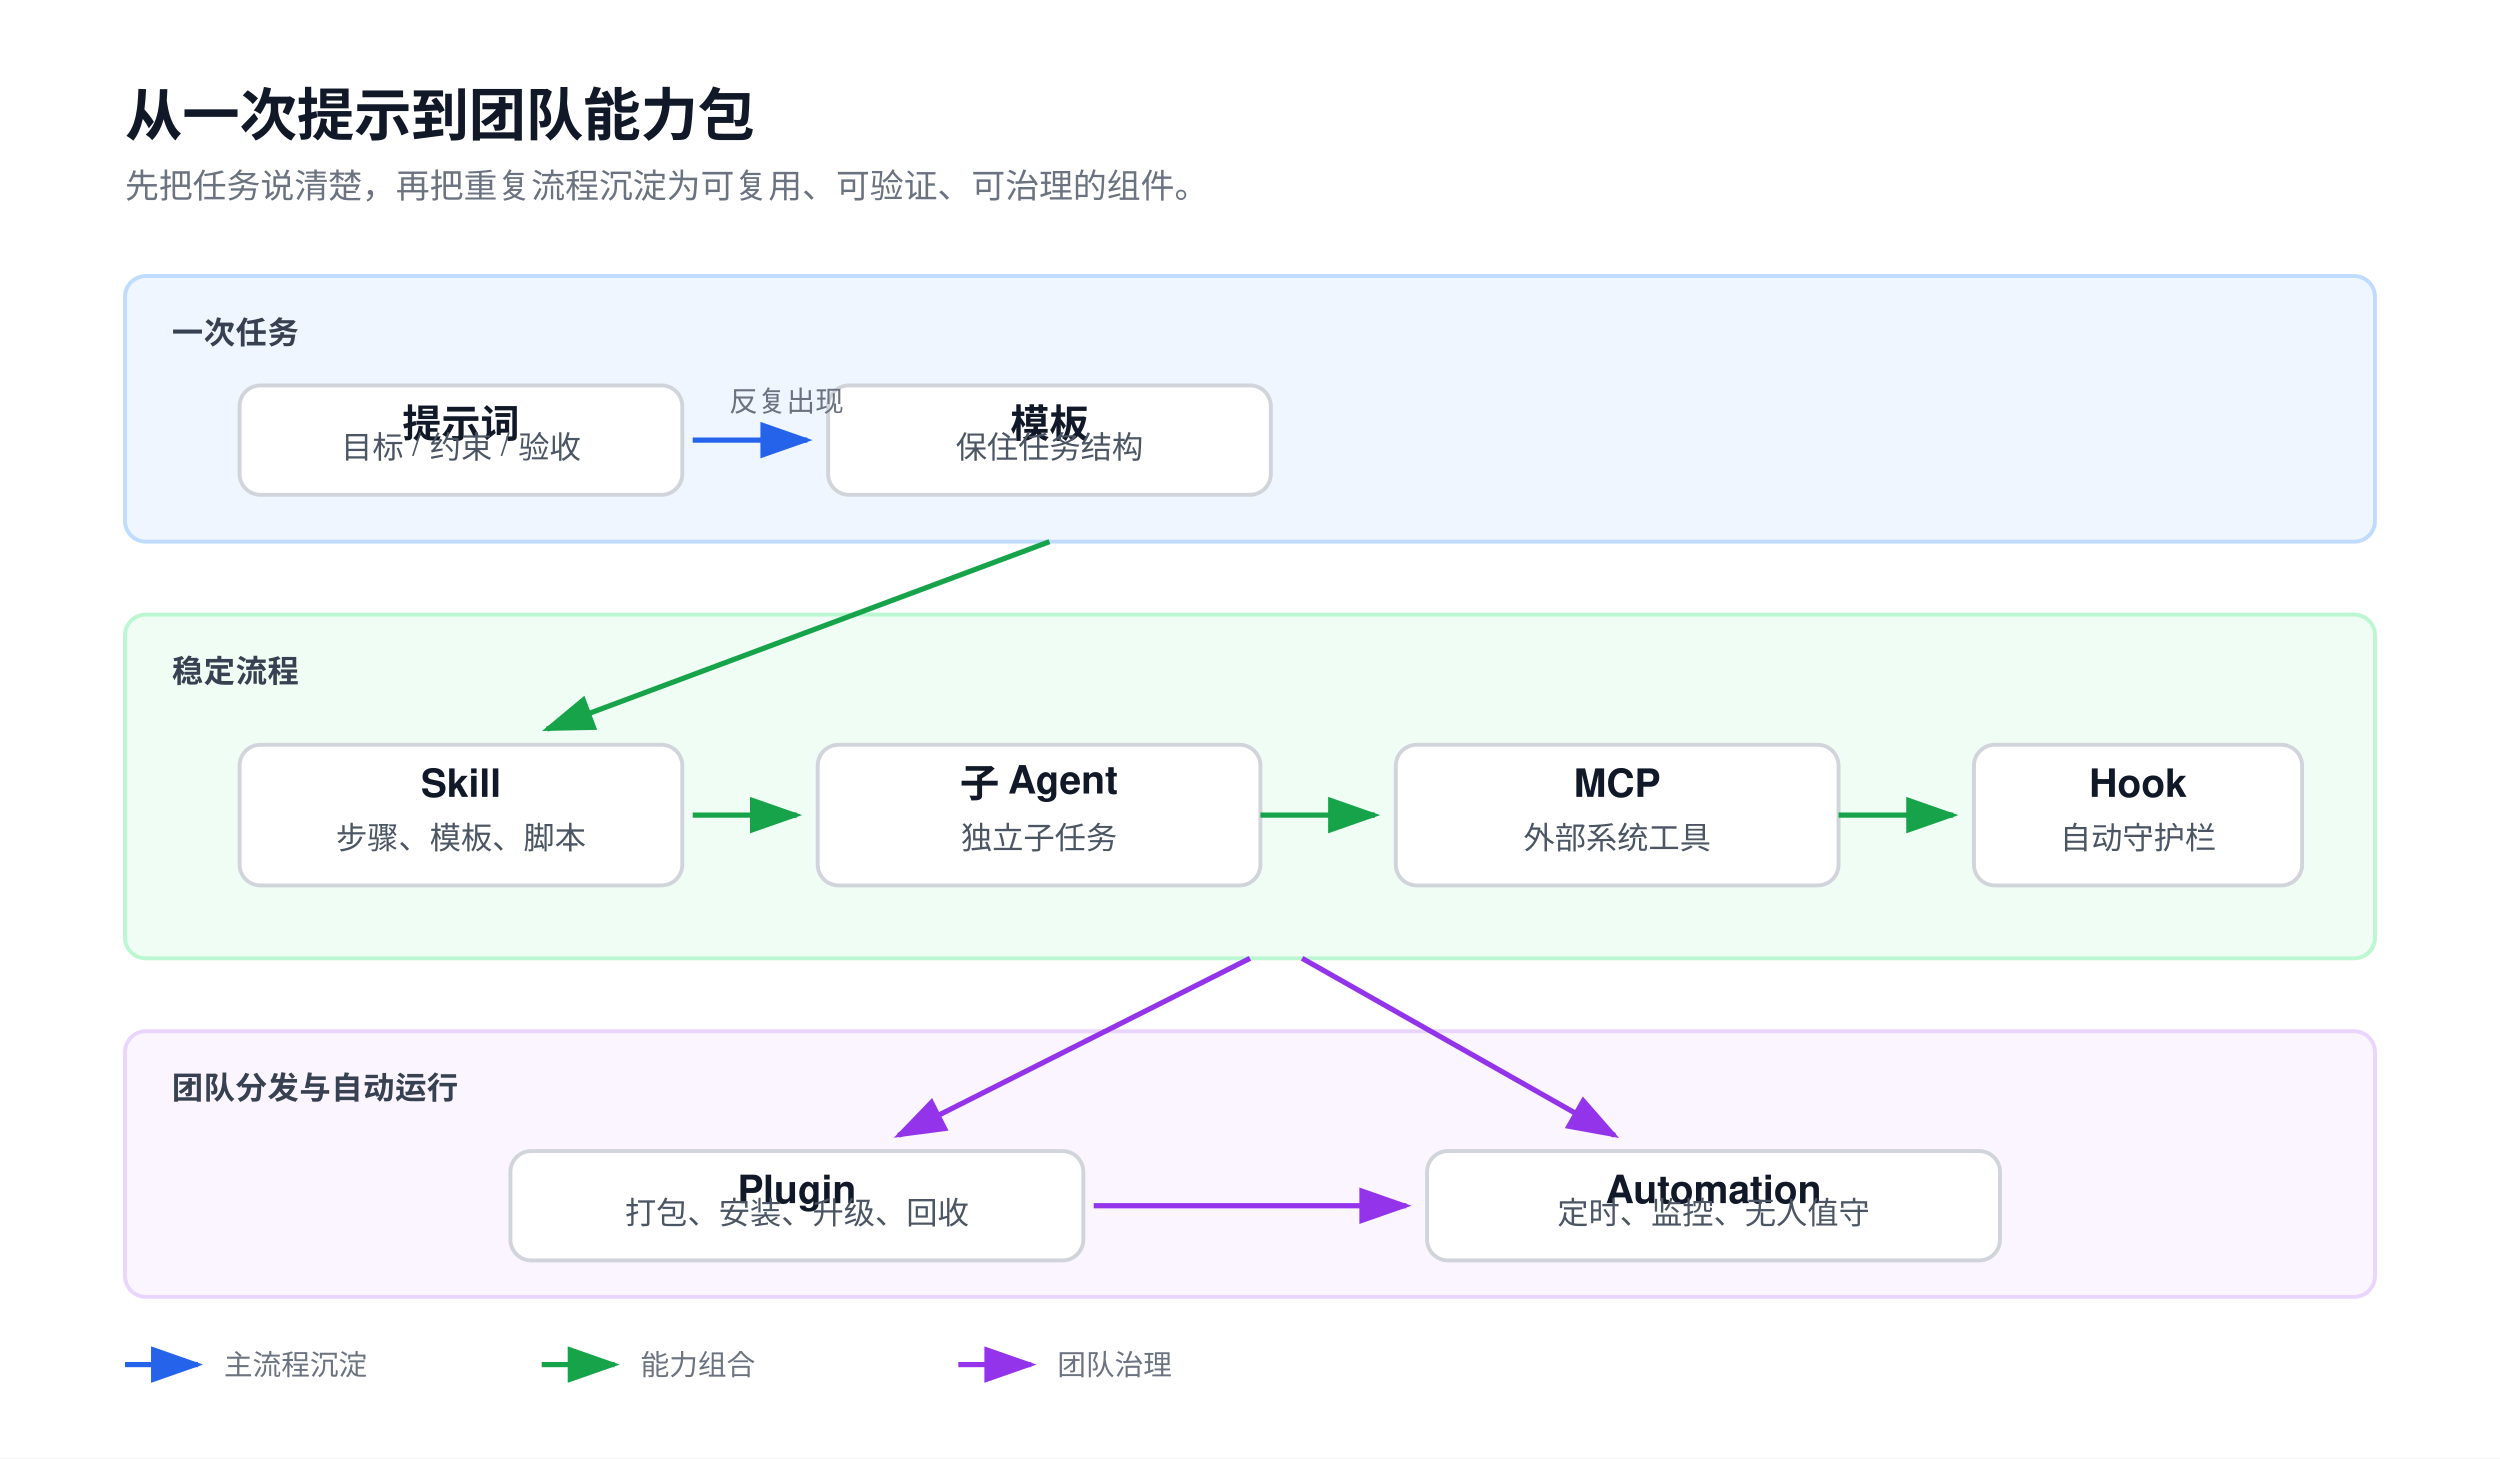
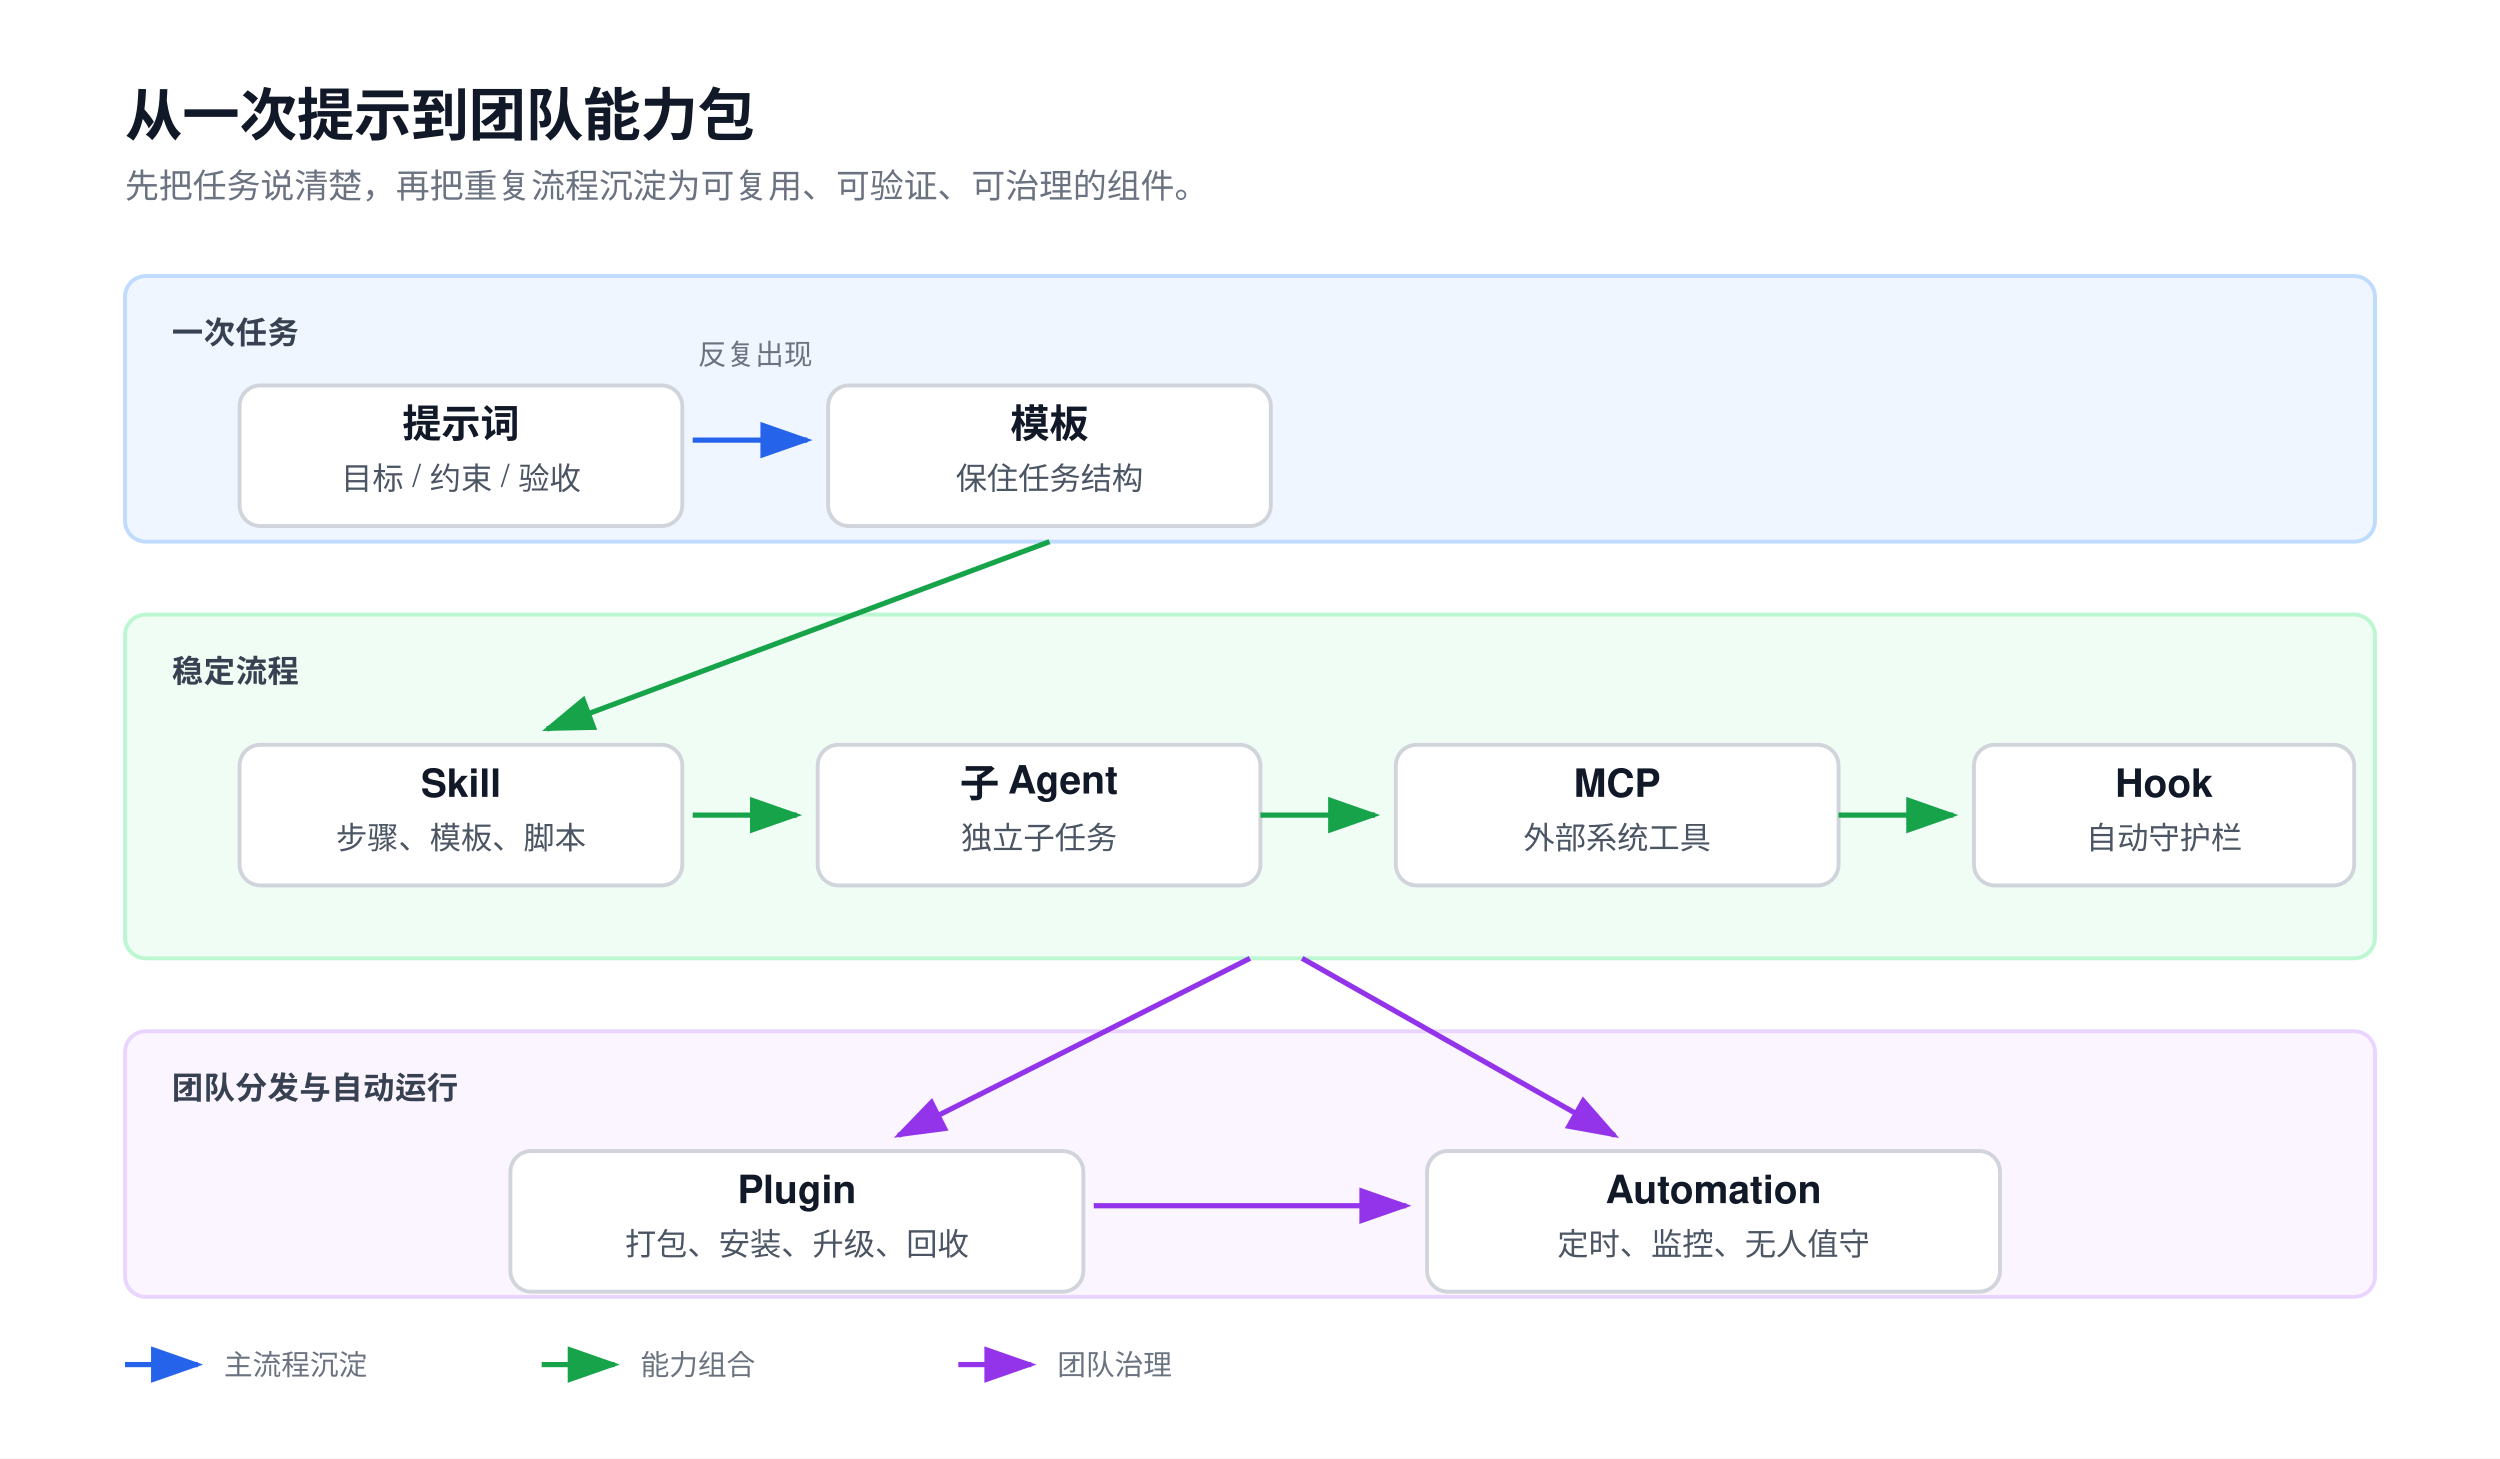
<svg xmlns="http://www.w3.org/2000/svg" viewBox="0 0 960 560" width="960" height="560" role="img" aria-labelledby="title desc">
  <style>
    text { font-family: 'Helvetica Neue', Helvetica, Arial, 'PingFang SC', 'Microsoft YaHei', 'Microsoft JhengHei', 'SimHei', sans-serif; }
    .title { fill: #111827; font-size: 22px; font-weight: 700; }
    .subtitle { fill: #6b7280; font-size: 13px; }
    .lane-label { fill: #374151; font-size: 12px; font-weight: 700; letter-spacing: 0.02em; }
    .node-title { fill: #111827; font-size: 15px; font-weight: 700; }
    .node-note { fill: #4b5563; font-size: 12px; }
    .small { fill: #6b7280; font-size: 11px; }
  </style>
  <defs>
    <marker id="arrow-blue" markerWidth="10" markerHeight="7" refX="9" refY="3.5" orient="auto">
      <polygon points="0 0, 10 3.5, 0 7" fill="#2563eb" />
    </marker>
    <marker id="arrow-green" markerWidth="10" markerHeight="7" refX="9" refY="3.5" orient="auto">
      <polygon points="0 0, 10 3.5, 0 7" fill="#16a34a" />
    </marker>
    <marker id="arrow-purple" markerWidth="10" markerHeight="7" refX="9" refY="3.5" orient="auto">
      <polygon points="0 0, 10 3.5, 0 7" fill="#9333ea" />
    </marker>
  </defs>
  <rect data-graph-role="background" width="960" height="560" fill="#ffffff" />
  <text x="48" y="52" text-anchor="start" class="title">从一次提示到团队能力包</text>
  <text x="48" y="76" text-anchor="start" class="subtitle">先把任务说清楚，再把重复流程沉淀为可复用、可验证、可治理的组件。</text>
  <rect data-graph-role="container" x="48" y="106" width="864" height="102" rx="8" fill="#eff6ff" stroke="#bfdbfe" stroke-width="1.5" />
  <text x="66" y="132" text-anchor="start" class="lane-label">一次任务</text>
  <rect data-graph-role="container" x="48" y="236" width="864" height="132" rx="8" fill="#f0fdf4" stroke="#bbf7d0" stroke-width="1.5" />
  <text x="66" y="262" text-anchor="start" class="lane-label">稳定流程</text>
  <rect data-graph-role="container" x="48" y="396" width="864" height="102" rx="8" fill="#faf5ff" stroke="#e9d5ff" stroke-width="1.5" />
  <text x="66" y="422" text-anchor="start" class="lane-label">团队分发与自动运行</text>
-   <rect data-graph-role="node" x="92" y="148" width="170" height="42" rx="8" fill="#ffffff" stroke="#d1d5db" stroke-width="1.5" />
+   <rect data-graph-role="node" x="92" y="148" width="170" height="54" rx="8" fill="#ffffff" stroke="#d1d5db" stroke-width="1.5" />
  <text x="177.0" y="168" text-anchor="middle" class="node-title">提示词</text>
-   <text x="177.0" y="176" text-anchor="middle" class="node-note">目标 / 约束 / 验收</text>
-   <rect data-graph-role="node" x="318" y="148" width="170" height="42" rx="8" fill="#ffffff" stroke="#d1d5db" stroke-width="1.5" />
+   <text x="177.0" y="188" text-anchor="middle" class="node-note">目标 / 约束 / 验收</text>
+   <rect data-graph-role="node" x="318" y="148" width="170" height="54" rx="8" fill="#ffffff" stroke="#d1d5db" stroke-width="1.5" />
  <text x="403.0" y="168" text-anchor="middle" class="node-title">模板</text>
-   <text x="403.0" y="176" text-anchor="middle" class="node-note">保住任务结构</text>
+   <text x="403.0" y="188" text-anchor="middle" class="node-note">保住任务结构</text>
  <rect data-graph-role="node" x="92" y="286" width="170" height="54" rx="8" fill="#ffffff" stroke="#d1d5db" stroke-width="1.5" />
  <text x="177.0" y="306" text-anchor="middle" class="node-title">Skill</text>
  <text x="177.0" y="326" text-anchor="middle" class="node-note">步骤、模板、脚本</text>
  <rect data-graph-role="node" x="314" y="286" width="170" height="54" rx="8" fill="#ffffff" stroke="#d1d5db" stroke-width="1.5" />
  <text x="399.0" y="306" text-anchor="middle" class="node-title">子 Agent</text>
  <text x="399.0" y="326" text-anchor="middle" class="node-note">独立子任务</text>
  <rect data-graph-role="node" x="536" y="286" width="170" height="54" rx="8" fill="#ffffff" stroke="#d1d5db" stroke-width="1.5" />
  <text x="621.0" y="306" text-anchor="middle" class="node-title">MCP</text>
  <text x="621.0" y="326" text-anchor="middle" class="node-note">外部系统工具</text>
-   <rect data-graph-role="node" x="758" y="286" width="126" height="54" rx="8" fill="#ffffff" stroke="#d1d5db" stroke-width="1.5" />
-   <text x="821.0" y="306" text-anchor="middle" class="node-title">Hook</text>
-   <text x="821.0" y="326" text-anchor="middle" class="node-note">自动守护栏</text>
-   <rect data-graph-role="node" x="196" y="442" width="220" height="42" rx="8" fill="#ffffff" stroke="#d1d5db" stroke-width="1.5" />
+   <rect data-graph-role="node" x="758" y="286" width="146" height="54" rx="8" fill="#ffffff" stroke="#d1d5db" stroke-width="1.5" />
+   <text x="831.0" y="306" text-anchor="middle" class="node-title">Hook</text>
+   <text x="831.0" y="326" text-anchor="middle" class="node-note">自动守护栏</text>
+   <rect data-graph-role="node" x="196" y="442" width="220" height="54" rx="8" fill="#ffffff" stroke="#d1d5db" stroke-width="1.5" />
  <text x="306.0" y="462" text-anchor="middle" class="node-title">Plugin</text>
-   <text x="306.0" y="470" text-anchor="middle" class="node-note">打包、安装、升级、回收</text>
-   <rect data-graph-role="node" x="548" y="442" width="220" height="42" rx="8" fill="#ffffff" stroke="#d1d5db" stroke-width="1.5" />
+   <text x="306.0" y="482" text-anchor="middle" class="node-note">打包、安装、升级、回收</text>
+   <rect data-graph-role="node" x="548" y="442" width="220" height="54" rx="8" fill="#ffffff" stroke="#d1d5db" stroke-width="1.5" />
  <text x="658.0" y="462" text-anchor="middle" class="node-title">Automation</text>
-   <text x="658.0" y="470" text-anchor="middle" class="node-note">定时、监控、无人值守</text>
+   <text x="658.0" y="482" text-anchor="middle" class="node-note">定时、监控、无人值守</text>
  <path data-graph-role="edge" d="M 266 169 L 310 169" fill="none" stroke="#2563eb" stroke-width="2" marker-end="url(#arrow-blue)" />
  <path data-graph-role="edge" d="M 403 208 L 210 280" fill="none" stroke="#16a34a" stroke-width="2" marker-end="url(#arrow-green)" />
  <path data-graph-role="edge" d="M 266 313 L 306 313" fill="none" stroke="#16a34a" stroke-width="2" marker-end="url(#arrow-green)" />
  <path data-graph-role="edge" d="M 484 313 L 528 313" fill="none" stroke="#16a34a" stroke-width="2" marker-end="url(#arrow-green)" />
  <path data-graph-role="edge" d="M 706 313 L 750 313" fill="none" stroke="#16a34a" stroke-width="2" marker-end="url(#arrow-green)" />
  <path data-graph-role="edge" d="M 480 368 L 345 436" fill="none" stroke="#9333ea" stroke-width="2" marker-end="url(#arrow-purple)" />
  <path data-graph-role="edge" d="M 500 368 L 620 436" fill="none" stroke="#9333ea" stroke-width="2" marker-end="url(#arrow-purple)" />
  <path data-graph-role="edge" d="M 420 463 L 540 463" fill="none" stroke="#9333ea" stroke-width="2" marker-end="url(#arrow-purple)" />
-   <text x="280" y="158" text-anchor="start" class="small">反复出现</text>
+   <text x="290" y="140" text-anchor="middle" class="small">反复出现</text>
  <g data-graph-role="legend" transform="translate(48,524)">
    <line data-graph-role="decoration" x1="0" y1="0" x2="28" y2="0" stroke="#2563eb" stroke-width="2" marker-end="url(#arrow-blue)" />
    <text data-graph-role="decoration" x="38" y="4" class="small">主流程沉淀</text>
    <line data-graph-role="decoration" x1="160" y1="0" x2="188" y2="0" stroke="#16a34a" stroke-width="2" marker-end="url(#arrow-green)" />
    <text data-graph-role="decoration" x="198" y="4" class="small">能力组合</text>
    <line data-graph-role="decoration" x1="320" y1="0" x2="348" y2="0" stroke="#9333ea" stroke-width="2" marker-end="url(#arrow-purple)" />
    <text data-graph-role="decoration" x="358" y="4" class="small">团队治理</text>
  </g>
</svg>
